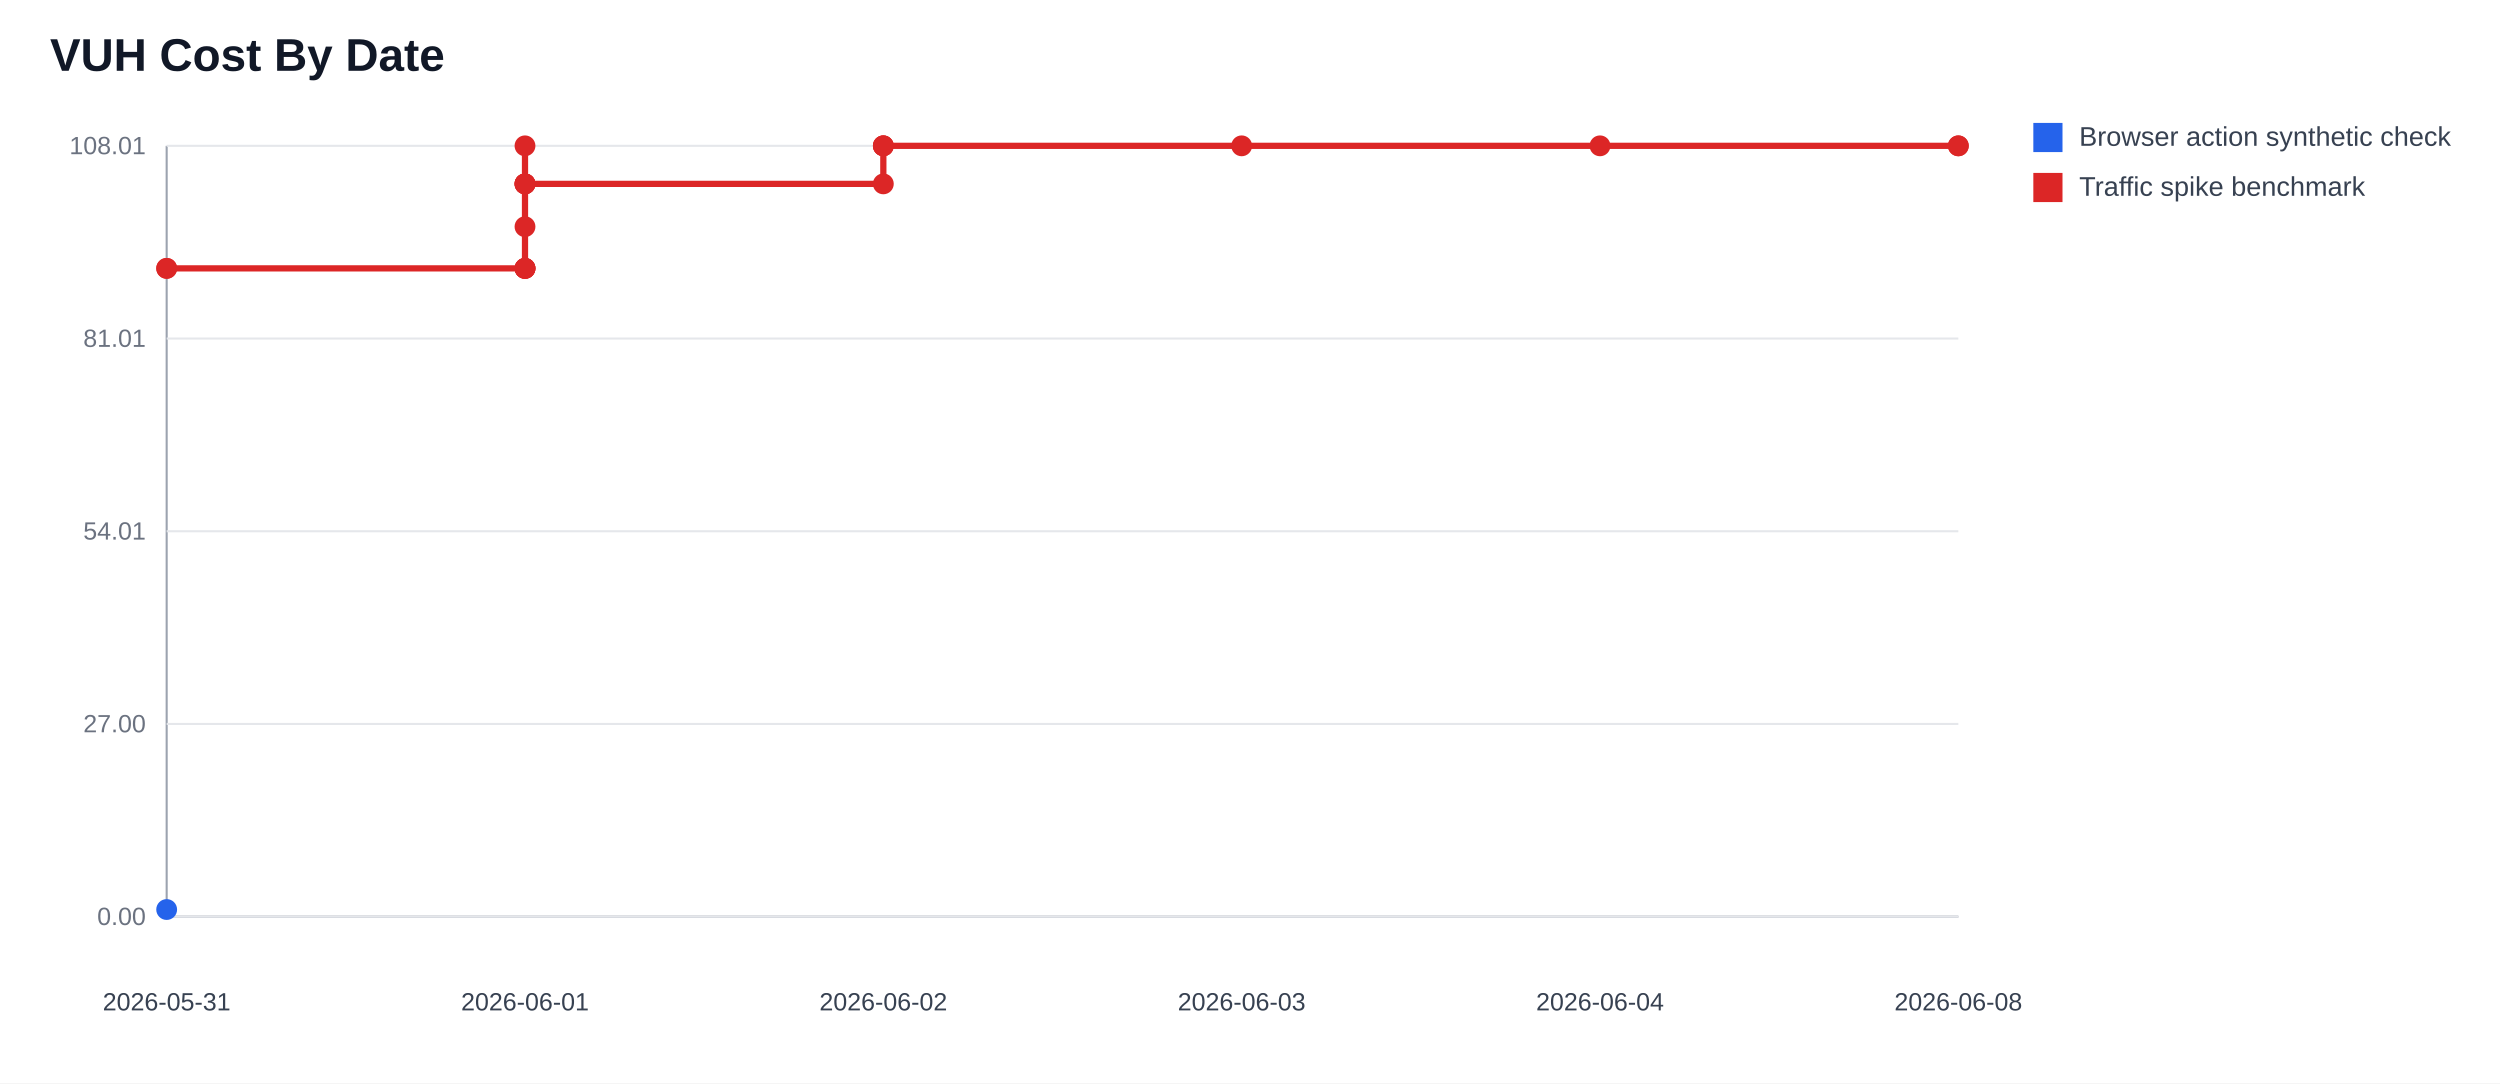
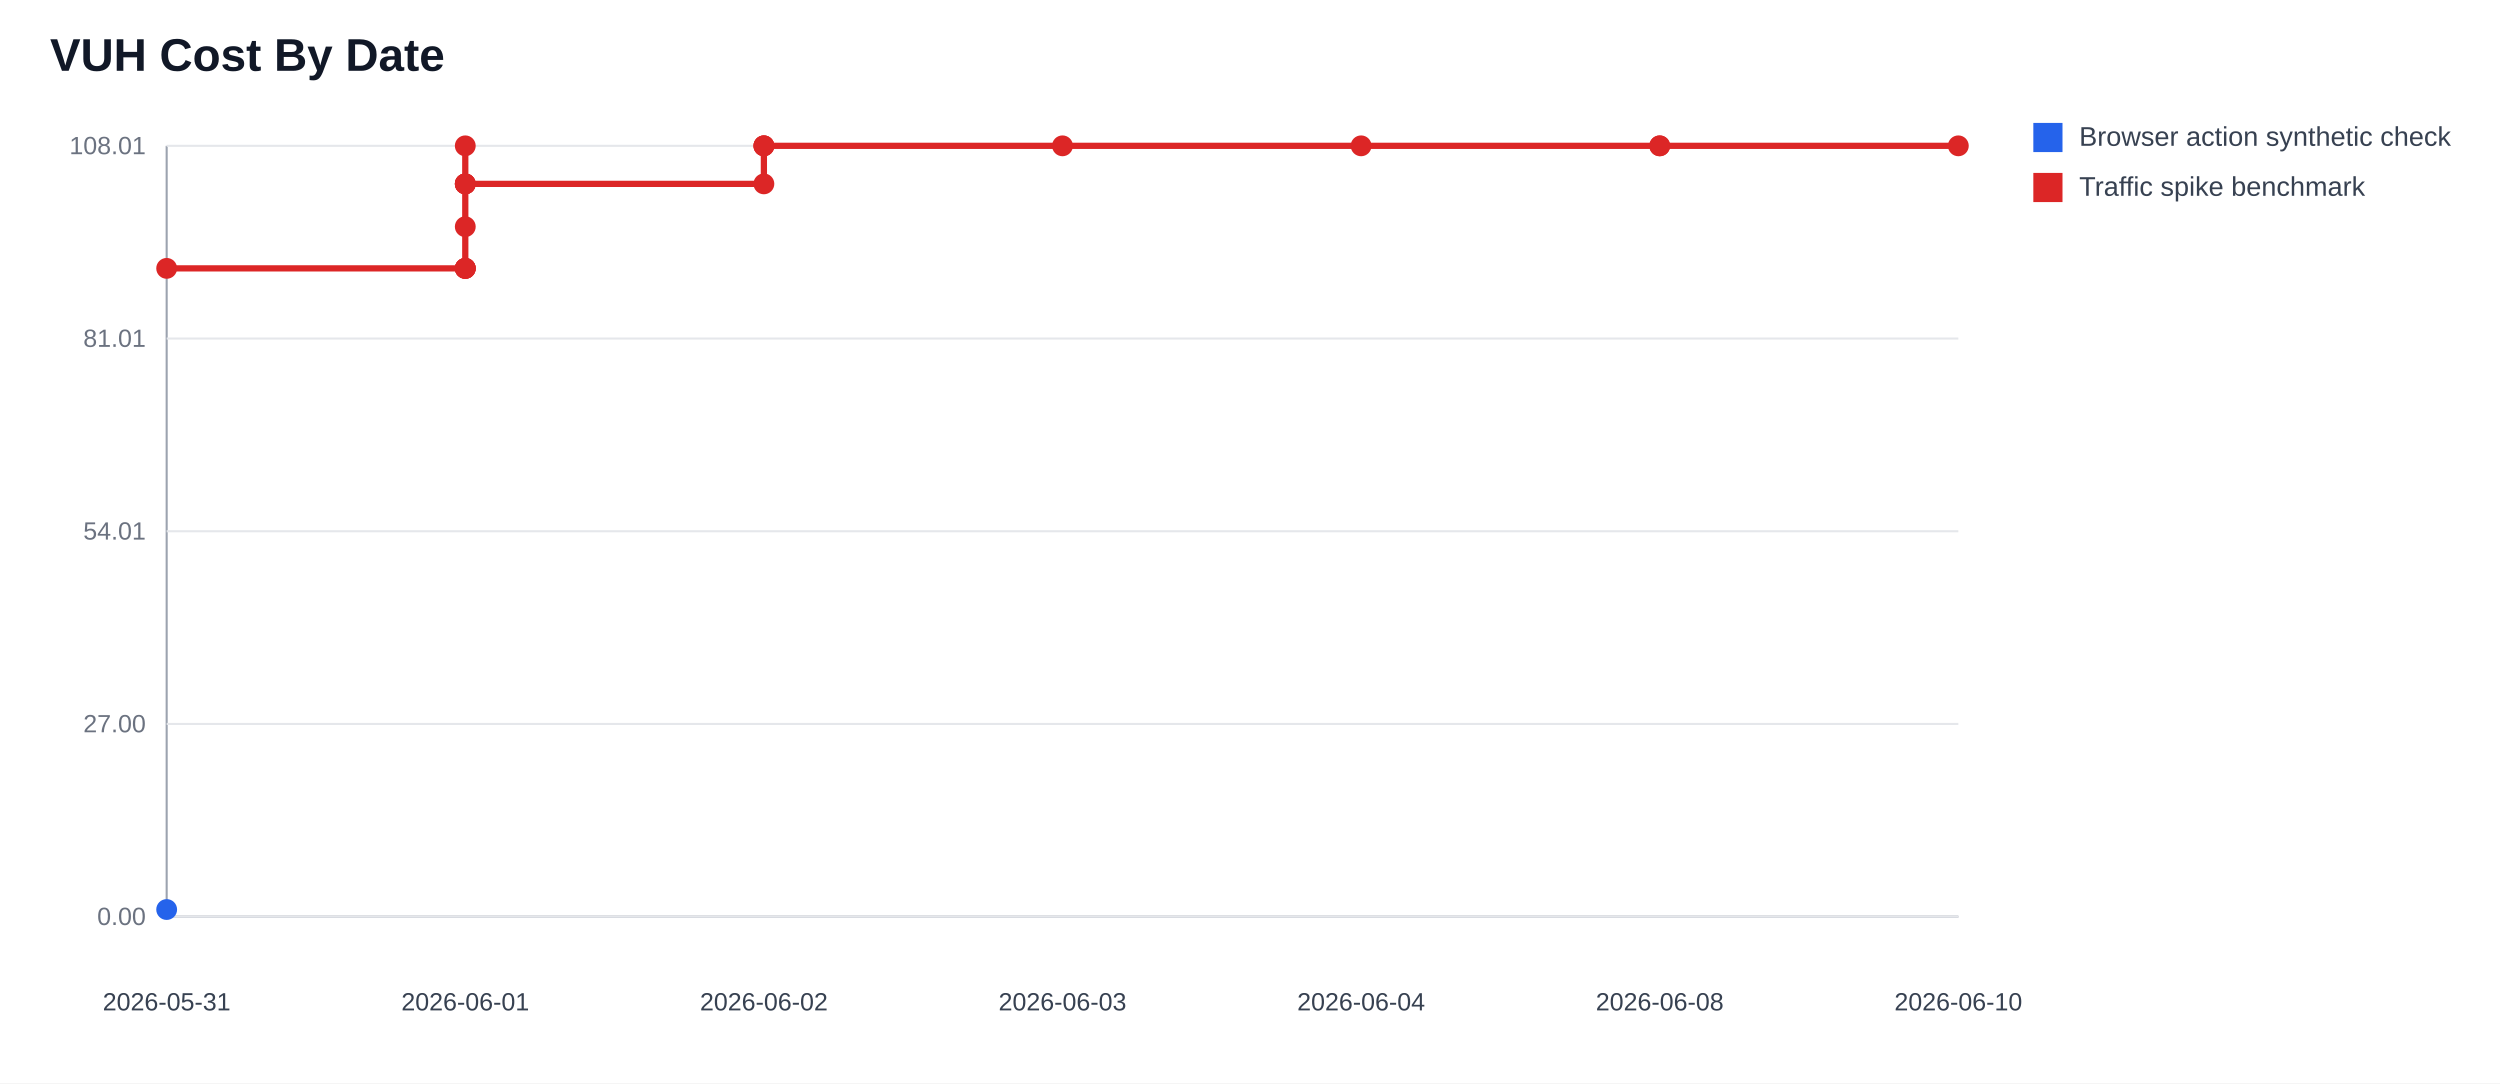
<svg xmlns="http://www.w3.org/2000/svg" width="1200" height="520" viewBox="0 0 1200 520" role="img" aria-label="VUH Cost By Date">
  <rect width="100%" height="100%" fill="#ffffff" />
  <text x="24" y="34" font-family="Arial, sans-serif" font-size="22" font-weight="700" fill="#111827">VUH Cost By Date</text>
  <line x1="80" y1="440" x2="940" y2="440" stroke="#9ca3af" />
  <line x1="80" y1="70" x2="80" y2="440" stroke="#9ca3af" />
  <line x1="80" y1="440" x2="940" y2="440" stroke="#e5e7eb" />
  <text x="70" y="444" text-anchor="end" font-family="Arial, sans-serif" font-size="12" fill="#6b7280">0.00</text>
  <line x1="80" y1="347.5" x2="940" y2="347.5" stroke="#e5e7eb" />
  <text x="70" y="351.5" text-anchor="end" font-family="Arial, sans-serif" font-size="12" fill="#6b7280">27.00</text>
  <line x1="80" y1="255" x2="940" y2="255" stroke="#e5e7eb" />
  <text x="70" y="259" text-anchor="end" font-family="Arial, sans-serif" font-size="12" fill="#6b7280">54.01</text>
  <line x1="80" y1="162.5" x2="940" y2="162.5" stroke="#e5e7eb" />
  <text x="70" y="166.5" text-anchor="end" font-family="Arial, sans-serif" font-size="12" fill="#6b7280">81.01</text>
  <line x1="80" y1="70" x2="940" y2="70" stroke="#e5e7eb" />
  <text x="70" y="74" text-anchor="end" font-family="Arial, sans-serif" font-size="12" fill="#6b7280">108.01</text>
  <text x="80" y="485" text-anchor="middle" font-family="Arial, sans-serif" font-size="12" fill="#374151">2026-05-31</text>
-   <text x="252" y="485" text-anchor="middle" font-family="Arial, sans-serif" font-size="12" fill="#374151">2026-06-01</text>
-   <text x="424" y="485" text-anchor="middle" font-family="Arial, sans-serif" font-size="12" fill="#374151">2026-06-02</text>
-   <text x="596" y="485" text-anchor="middle" font-family="Arial, sans-serif" font-size="12" fill="#374151">2026-06-03</text>
-   <text x="768" y="485" text-anchor="middle" font-family="Arial, sans-serif" font-size="12" fill="#374151">2026-06-04</text>
-   <text x="940" y="485" text-anchor="middle" font-family="Arial, sans-serif" font-size="12" fill="#374151">2026-06-08</text>
+   <text x="223.333" y="485" text-anchor="middle" font-family="Arial, sans-serif" font-size="12" fill="#374151">2026-06-01</text>
+   <text x="366.667" y="485" text-anchor="middle" font-family="Arial, sans-serif" font-size="12" fill="#374151">2026-06-02</text>
+   <text x="510" y="485" text-anchor="middle" font-family="Arial, sans-serif" font-size="12" fill="#374151">2026-06-03</text>
+   <text x="653.333" y="485" text-anchor="middle" font-family="Arial, sans-serif" font-size="12" fill="#374151">2026-06-04</text>
+   <text x="796.667" y="485" text-anchor="middle" font-family="Arial, sans-serif" font-size="12" fill="#374151">2026-06-08</text>
+   <text x="940" y="485" text-anchor="middle" font-family="Arial, sans-serif" font-size="12" fill="#374151">2026-06-10</text>
  <polyline points="80,436.574" fill="none" stroke="#2563eb" stroke-width="3" />
  <circle cx="80" cy="436.574" r="5" fill="#2563eb" />
  <rect x="976" y="59" width="14" height="14" fill="#2563eb" />
  <text x="998" y="70" font-family="Arial, sans-serif" font-size="13" fill="#374151">Browser action synthetic check</text>
-   <polyline points="80,128.818 80,128.818 252,128.818 252,128.818 252,128.818 252,128.818 252,108.812 252,88.258 252,70 252,88.258 252,88.258 252,88.258 424,88.258 424,70 424,70 424,70 596,70 768,70 940,70 940,70" fill="none" stroke="#dc2626" stroke-width="3" />
+   <polyline points="80,128.818 223.333,128.818 223.333,128.818 223.333,128.818 223.333,128.818 223.333,108.812 223.333,88.258 223.333,70 223.333,88.258 223.333,88.258 223.333,88.258 366.667,88.258 366.667,70 366.667,70 366.667,70 510,70 653.333,70 796.667,70 796.667,70 940,70" fill="none" stroke="#dc2626" stroke-width="3" />
  <circle cx="80" cy="128.818" r="5" fill="#dc2626" />
-   <circle cx="80" cy="128.818" r="5" fill="#dc2626" />
-   <circle cx="252" cy="128.818" r="5" fill="#dc2626" />
-   <circle cx="252" cy="128.818" r="5" fill="#dc2626" />
-   <circle cx="252" cy="128.818" r="5" fill="#dc2626" />
-   <circle cx="252" cy="128.818" r="5" fill="#dc2626" />
-   <circle cx="252" cy="108.812" r="5" fill="#dc2626" />
-   <circle cx="252" cy="88.258" r="5" fill="#dc2626" />
-   <circle cx="252" cy="70" r="5" fill="#dc2626" />
-   <circle cx="252" cy="88.258" r="5" fill="#dc2626" />
-   <circle cx="252" cy="88.258" r="5" fill="#dc2626" />
-   <circle cx="252" cy="88.258" r="5" fill="#dc2626" />
-   <circle cx="424" cy="88.258" r="5" fill="#dc2626" />
-   <circle cx="424" cy="70" r="5" fill="#dc2626" />
-   <circle cx="424" cy="70" r="5" fill="#dc2626" />
-   <circle cx="424" cy="70" r="5" fill="#dc2626" />
-   <circle cx="596" cy="70" r="5" fill="#dc2626" />
-   <circle cx="768" cy="70" r="5" fill="#dc2626" />
-   <circle cx="940" cy="70" r="5" fill="#dc2626" />
+   <circle cx="223.333" cy="128.818" r="5" fill="#dc2626" />
+   <circle cx="223.333" cy="128.818" r="5" fill="#dc2626" />
+   <circle cx="223.333" cy="128.818" r="5" fill="#dc2626" />
+   <circle cx="223.333" cy="128.818" r="5" fill="#dc2626" />
+   <circle cx="223.333" cy="108.812" r="5" fill="#dc2626" />
+   <circle cx="223.333" cy="88.258" r="5" fill="#dc2626" />
+   <circle cx="223.333" cy="70" r="5" fill="#dc2626" />
+   <circle cx="223.333" cy="88.258" r="5" fill="#dc2626" />
+   <circle cx="223.333" cy="88.258" r="5" fill="#dc2626" />
+   <circle cx="223.333" cy="88.258" r="5" fill="#dc2626" />
+   <circle cx="366.667" cy="88.258" r="5" fill="#dc2626" />
+   <circle cx="366.667" cy="70" r="5" fill="#dc2626" />
+   <circle cx="366.667" cy="70" r="5" fill="#dc2626" />
+   <circle cx="366.667" cy="70" r="5" fill="#dc2626" />
+   <circle cx="510" cy="70" r="5" fill="#dc2626" />
+   <circle cx="653.333" cy="70" r="5" fill="#dc2626" />
+   <circle cx="796.667" cy="70" r="5" fill="#dc2626" />
+   <circle cx="796.667" cy="70" r="5" fill="#dc2626" />
  <circle cx="940" cy="70" r="5" fill="#dc2626" />
  <rect x="976" y="83" width="14" height="14" fill="#dc2626" />
  <text x="998" y="94" font-family="Arial, sans-serif" font-size="13" fill="#374151">Traffic spike benchmark</text>
</svg>
